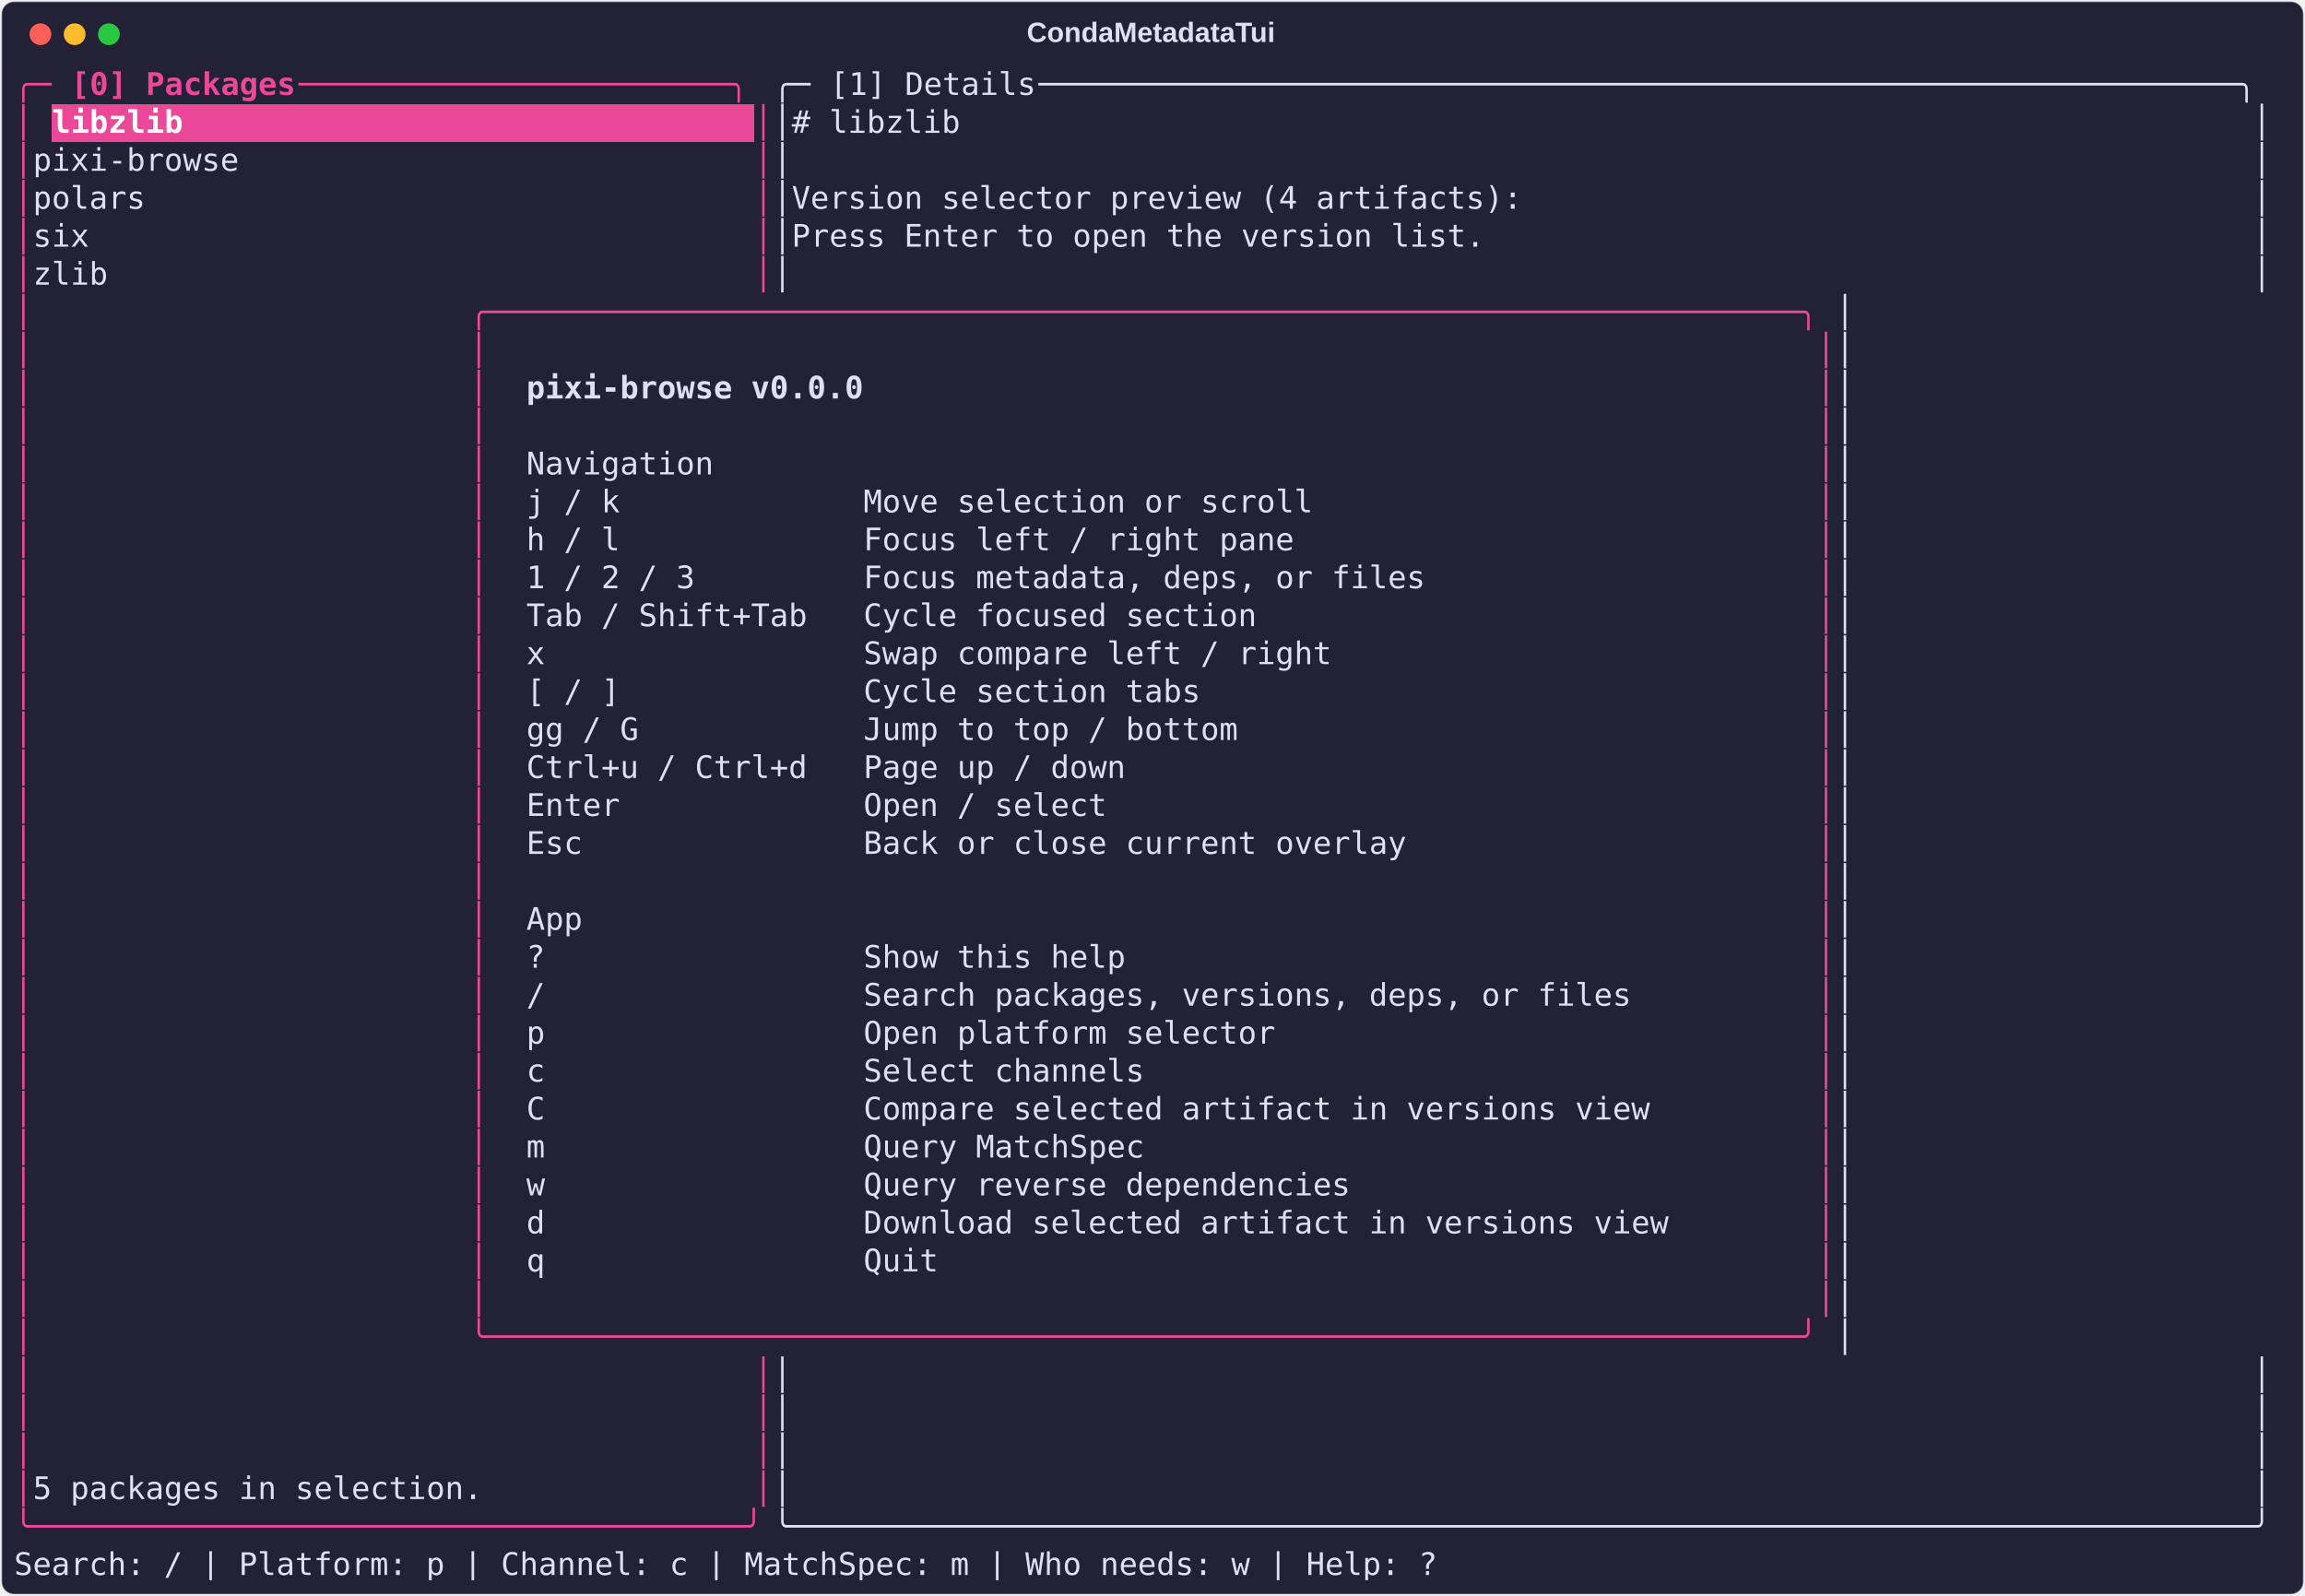
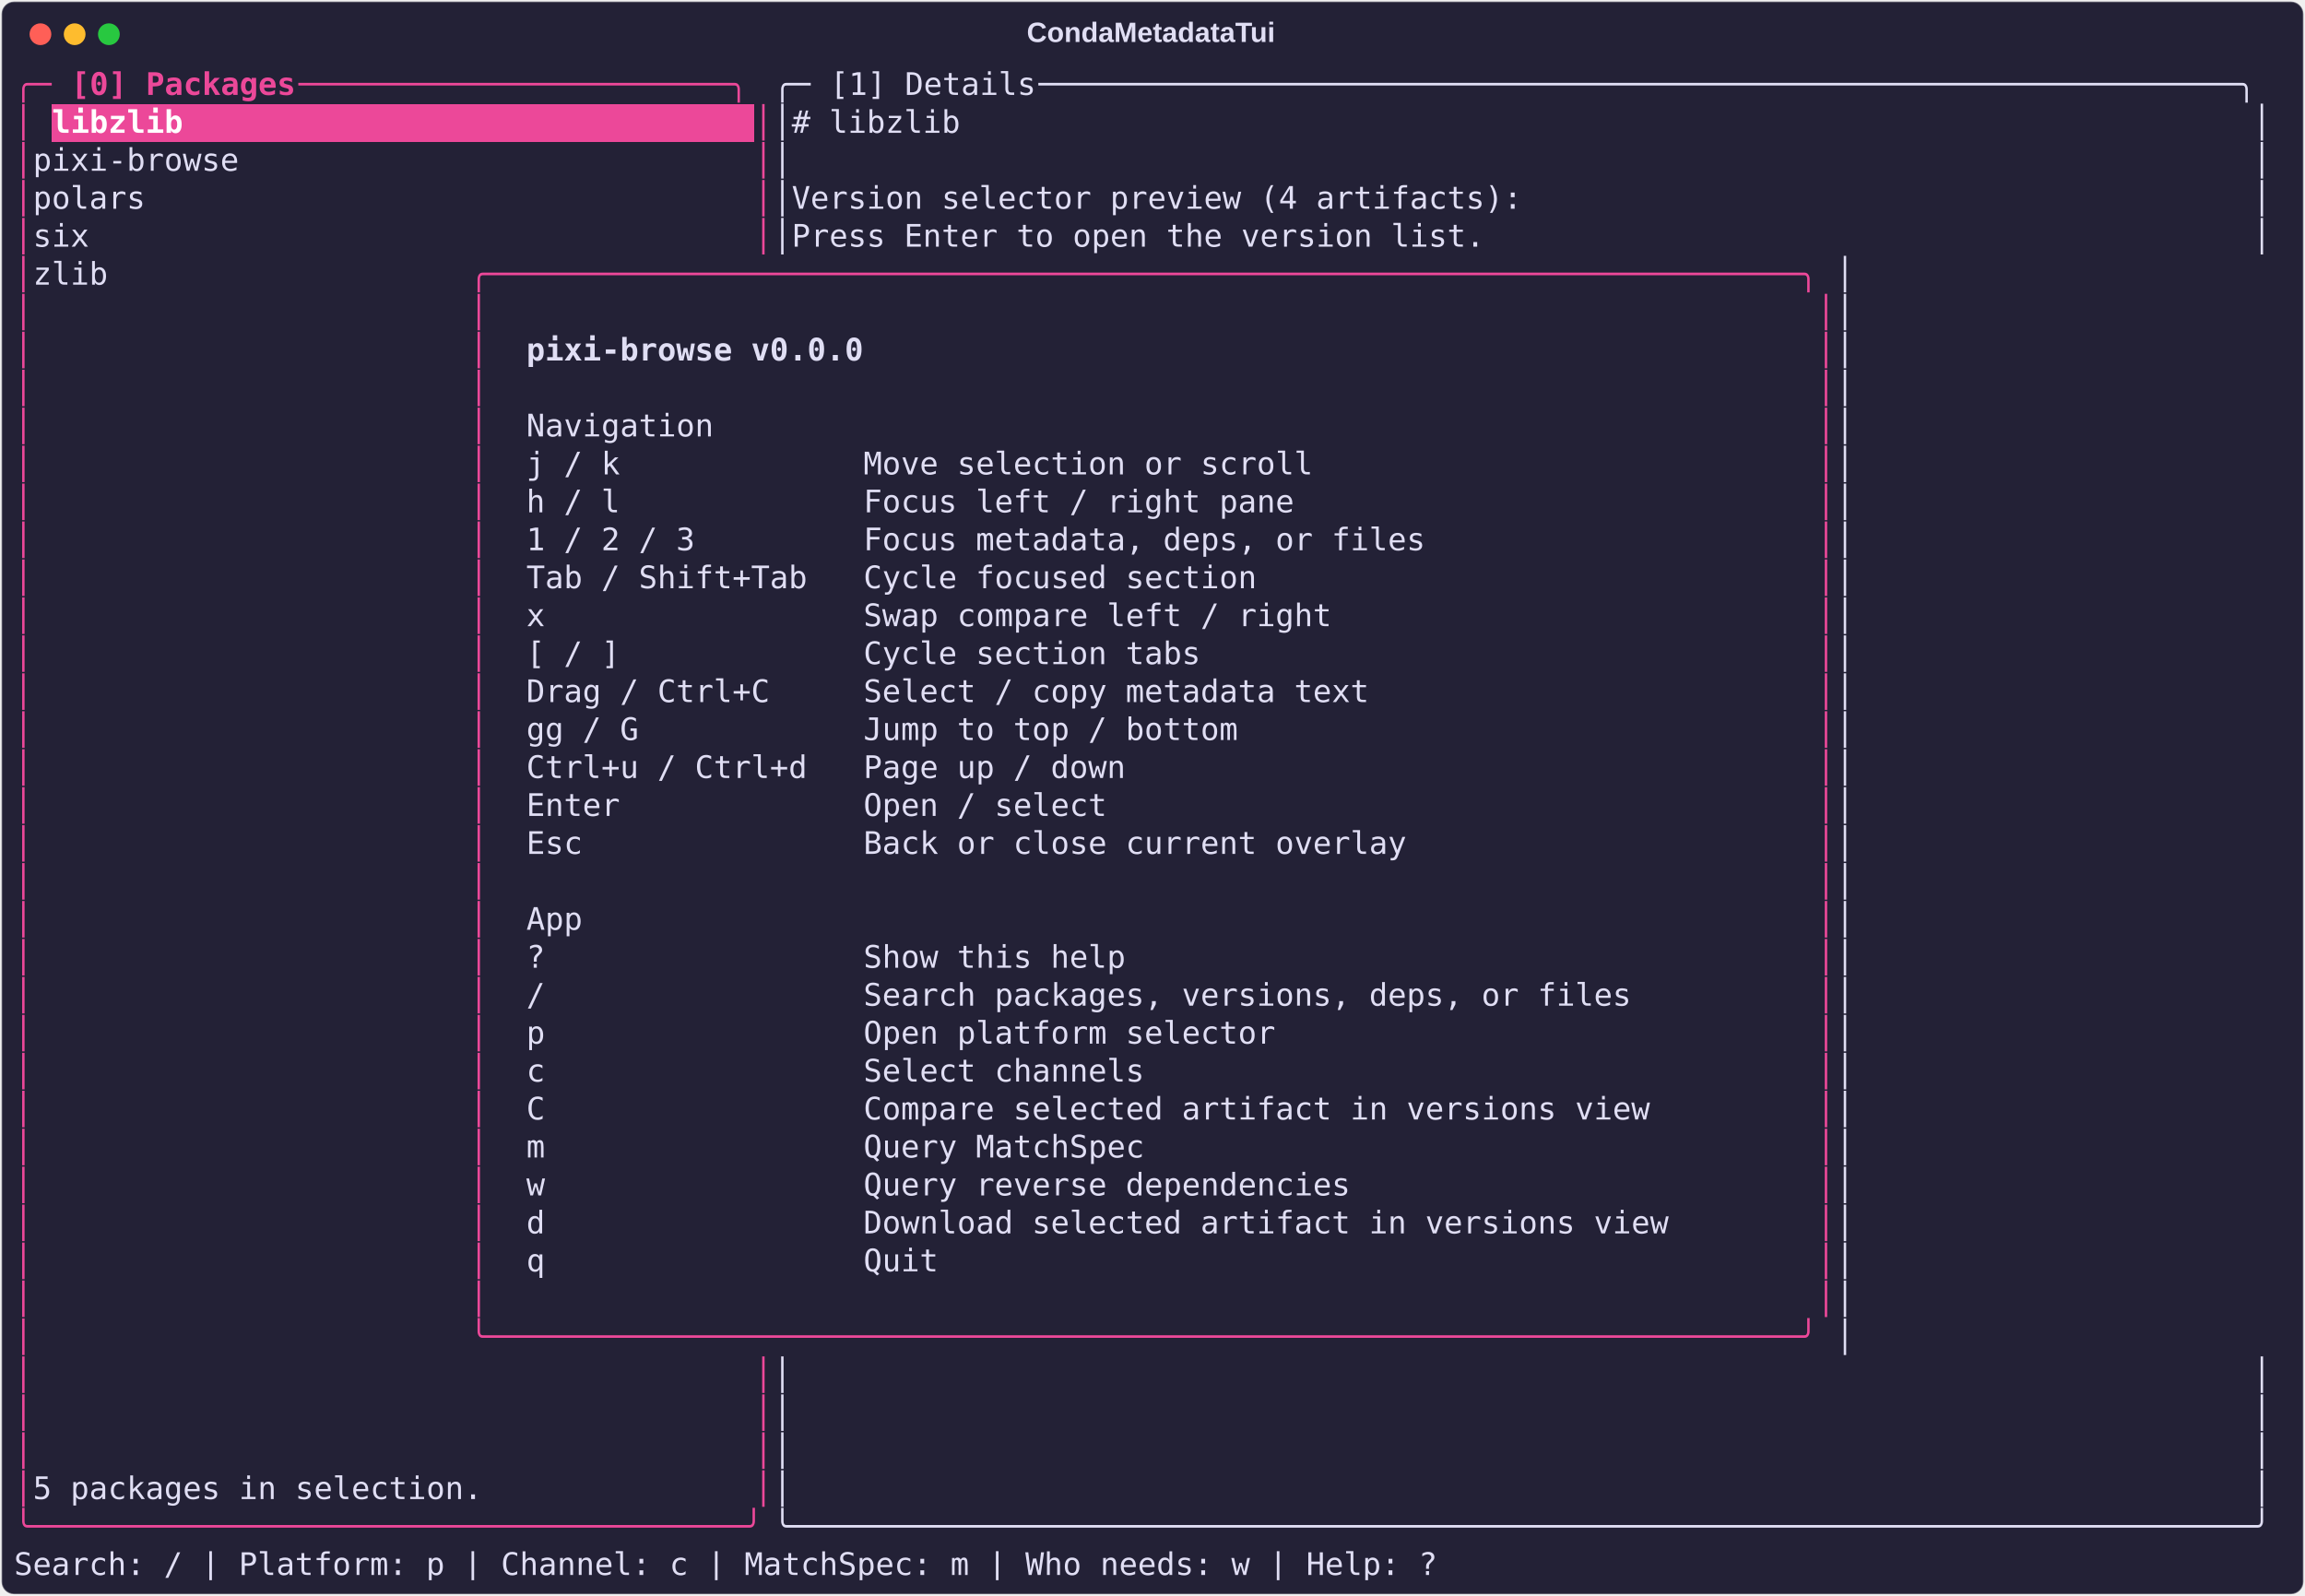
<svg xmlns="http://www.w3.org/2000/svg" class="rich-terminal" viewBox="0 0 1482 1026.0">
  <style>

    @font-face {
        font-family: "Fira Code";
        src: local("FiraCode-Regular"),
                url("https://cdnjs.cloudflare.com/ajax/libs/firacode/6.2.0/woff2/FiraCode-Regular.woff2") format("woff2"),
                url("https://cdnjs.cloudflare.com/ajax/libs/firacode/6.2.0/woff/FiraCode-Regular.woff") format("woff");
        font-style: normal;
        font-weight: 400;
    }
    @font-face {
        font-family: "Fira Code";
        src: local("FiraCode-Bold"),
                url("https://cdnjs.cloudflare.com/ajax/libs/firacode/6.2.0/woff2/FiraCode-Bold.woff2") format("woff2"),
                url("https://cdnjs.cloudflare.com/ajax/libs/firacode/6.2.0/woff/FiraCode-Bold.woff") format("woff");
        font-style: bold;
        font-weight: 700;
    }

    .terminal-matrix {
        font-family: Fira Code, monospace;
        font-size: 20px;
        line-height: 24.4px;
        font-variant-east-asian: full-width;
    }

    .terminal-title {
        font-size: 18px;
        font-weight: bold;
        font-family: arial;
    }

    .terminal-r1 { fill: #ec4899 }
.terminal-r2 { fill: #ec4899;font-weight: bold }
.terminal-r3 { fill: #e0def4 }
.terminal-r4 { fill: #ffffff;font-weight: bold }
.terminal-r5 { fill: #e0def4;font-weight: bold }
    </style>
  <defs>
    <clipPath id="terminal-clip-terminal">
      <rect x="0" y="0" width="1463.0" height="975.0" />
    </clipPath>
    <clipPath id="terminal-line-0">
      <rect x="0" y="1.5" width="1464" height="24.65" />
    </clipPath>
    <clipPath id="terminal-line-1">
      <rect x="0" y="25.9" width="1464" height="24.65" />
    </clipPath>
    <clipPath id="terminal-line-2">
      <rect x="0" y="50.3" width="1464" height="24.65" />
    </clipPath>
    <clipPath id="terminal-line-3">
      <rect x="0" y="74.7" width="1464" height="24.65" />
    </clipPath>
    <clipPath id="terminal-line-4">
      <rect x="0" y="99.1" width="1464" height="24.65" />
    </clipPath>
    <clipPath id="terminal-line-5">
      <rect x="0" y="123.5" width="1464" height="24.65" />
    </clipPath>
    <clipPath id="terminal-line-6">
      <rect x="0" y="147.9" width="1464" height="24.65" />
    </clipPath>
    <clipPath id="terminal-line-7">
      <rect x="0" y="172.3" width="1464" height="24.65" />
    </clipPath>
    <clipPath id="terminal-line-8">
      <rect x="0" y="196.7" width="1464" height="24.65" />
    </clipPath>
    <clipPath id="terminal-line-9">
      <rect x="0" y="221.1" width="1464" height="24.65" />
    </clipPath>
    <clipPath id="terminal-line-10">
      <rect x="0" y="245.5" width="1464" height="24.65" />
    </clipPath>
    <clipPath id="terminal-line-11">
      <rect x="0" y="269.9" width="1464" height="24.65" />
    </clipPath>
    <clipPath id="terminal-line-12">
      <rect x="0" y="294.3" width="1464" height="24.65" />
    </clipPath>
    <clipPath id="terminal-line-13">
      <rect x="0" y="318.7" width="1464" height="24.65" />
    </clipPath>
    <clipPath id="terminal-line-14">
      <rect x="0" y="343.1" width="1464" height="24.65" />
    </clipPath>
    <clipPath id="terminal-line-15">
      <rect x="0" y="367.5" width="1464" height="24.65" />
    </clipPath>
    <clipPath id="terminal-line-16">
      <rect x="0" y="391.9" width="1464" height="24.65" />
    </clipPath>
    <clipPath id="terminal-line-17">
      <rect x="0" y="416.3" width="1464" height="24.65" />
    </clipPath>
    <clipPath id="terminal-line-18">
      <rect x="0" y="440.7" width="1464" height="24.65" />
    </clipPath>
    <clipPath id="terminal-line-19">
      <rect x="0" y="465.1" width="1464" height="24.65" />
    </clipPath>
    <clipPath id="terminal-line-20">
      <rect x="0" y="489.5" width="1464" height="24.65" />
    </clipPath>
    <clipPath id="terminal-line-21">
      <rect x="0" y="513.9" width="1464" height="24.65" />
    </clipPath>
    <clipPath id="terminal-line-22">
      <rect x="0" y="538.3" width="1464" height="24.65" />
    </clipPath>
    <clipPath id="terminal-line-23">
      <rect x="0" y="562.7" width="1464" height="24.65" />
    </clipPath>
    <clipPath id="terminal-line-24">
      <rect x="0" y="587.1" width="1464" height="24.65" />
    </clipPath>
    <clipPath id="terminal-line-25">
      <rect x="0" y="611.5" width="1464" height="24.65" />
    </clipPath>
    <clipPath id="terminal-line-26">
      <rect x="0" y="635.9" width="1464" height="24.65" />
    </clipPath>
    <clipPath id="terminal-line-27">
      <rect x="0" y="660.3" width="1464" height="24.65" />
    </clipPath>
    <clipPath id="terminal-line-28">
      <rect x="0" y="684.7" width="1464" height="24.65" />
    </clipPath>
    <clipPath id="terminal-line-29">
      <rect x="0" y="709.1" width="1464" height="24.65" />
    </clipPath>
    <clipPath id="terminal-line-30">
      <rect x="0" y="733.5" width="1464" height="24.65" />
    </clipPath>
    <clipPath id="terminal-line-31">
      <rect x="0" y="757.9" width="1464" height="24.65" />
    </clipPath>
    <clipPath id="terminal-line-32">
      <rect x="0" y="782.3" width="1464" height="24.65" />
    </clipPath>
    <clipPath id="terminal-line-33">
      <rect x="0" y="806.7" width="1464" height="24.65" />
    </clipPath>
    <clipPath id="terminal-line-34">
      <rect x="0" y="831.1" width="1464" height="24.65" />
    </clipPath>
    <clipPath id="terminal-line-35">
      <rect x="0" y="855.5" width="1464" height="24.65" />
    </clipPath>
    <clipPath id="terminal-line-36">
      <rect x="0" y="879.9" width="1464" height="24.65" />
    </clipPath>
    <clipPath id="terminal-line-37">
      <rect x="0" y="904.3" width="1464" height="24.65" />
    </clipPath>
    <clipPath id="terminal-line-38">
      <rect x="0" y="928.7" width="1464" height="24.65" />
    </clipPath>
  </defs>
  <rect fill="#232136" stroke="rgba(255,255,255,0.35)" stroke-width="1" x="1" y="1" width="1480" height="1024" rx="8" />
  <text class="terminal-title" fill="#e0def4" text-anchor="middle" x="740" y="27">CondaMetadataTui</text>
  <g transform="translate(26,22)">
    <circle cx="0" cy="0" r="7" fill="#ff5f57" />
    <circle cx="22" cy="0" r="7" fill="#febc2e" />
    <circle cx="44" cy="0" r="7" fill="#28c840" />
  </g>
  <g transform="translate(9, 41)" clip-path="url(#terminal-clip-terminal)">
    <rect fill="#ec4899" x="24.4" y="25.9" width="451.4" height="24.65" shape-rendering="crispEdges" />
    <g class="terminal-matrix">
      <text class="terminal-r1" x="0" y="20" textLength="36.6" clip-path="url(#terminal-line-0)">╭─ </text>
      <text class="terminal-r2" x="36.6" y="20" textLength="146.4" clip-path="url(#terminal-line-0)">[0] Packages</text>
      <text class="terminal-r1" x="183" y="20" textLength="305" clip-path="url(#terminal-line-0)"> ───────────────────────╮</text>
      <text class="terminal-r3" x="488" y="20" textLength="36.6" clip-path="url(#terminal-line-0)">╭─ </text>
      <text class="terminal-r3" x="524.6" y="20" textLength="134.2" clip-path="url(#terminal-line-0)">[1] Details</text>
      <text class="terminal-r3" x="658.8" y="20" textLength="805.2" clip-path="url(#terminal-line-0)"> ────────────────────────────────────────────────────────────────╮</text>
      <text class="terminal-r3" x="1464" y="20" textLength="12.2" clip-path="url(#terminal-line-0)">
</text>
      <text class="terminal-r1" x="0" y="44.4" textLength="12.2" clip-path="url(#terminal-line-1)">│</text>
      <text class="terminal-r4" x="24.4" y="44.4" textLength="451.4" clip-path="url(#terminal-line-1)">libzlib                              </text>
      <text class="terminal-r1" x="475.8" y="44.4" textLength="12.2" clip-path="url(#terminal-line-1)">│</text>
      <text class="terminal-r3" x="488" y="44.4" textLength="976" clip-path="url(#terminal-line-1)">│# libzlib                                                                     │</text>
      <text class="terminal-r3" x="1464" y="44.4" textLength="12.2" clip-path="url(#terminal-line-1)">
</text>
      <text class="terminal-r1" x="0" y="68.8" textLength="12.2" clip-path="url(#terminal-line-2)">│</text>
      <text class="terminal-r3" x="12.2" y="68.8" textLength="463.6" clip-path="url(#terminal-line-2)"> pixi-browse                          </text>
      <text class="terminal-r1" x="475.8" y="68.8" textLength="12.2" clip-path="url(#terminal-line-2)">│</text>
      <text class="terminal-r3" x="488" y="68.8" textLength="976" clip-path="url(#terminal-line-2)">│                                                                              │</text>
      <text class="terminal-r3" x="1464" y="68.8" textLength="12.2" clip-path="url(#terminal-line-2)">
</text>
      <text class="terminal-r1" x="0" y="93.2" textLength="12.2" clip-path="url(#terminal-line-3)">│</text>
      <text class="terminal-r3" x="12.2" y="93.2" textLength="463.6" clip-path="url(#terminal-line-3)"> polars                               </text>
      <text class="terminal-r1" x="475.8" y="93.2" textLength="12.2" clip-path="url(#terminal-line-3)">│</text>
      <text class="terminal-r3" x="488" y="93.2" textLength="976" clip-path="url(#terminal-line-3)">│Version selector preview (4 artifacts):                                       │</text>
      <text class="terminal-r3" x="1464" y="93.2" textLength="12.2" clip-path="url(#terminal-line-3)">
</text>
      <text class="terminal-r1" x="0" y="117.6" textLength="12.2" clip-path="url(#terminal-line-4)">│</text>
      <text class="terminal-r3" x="12.2" y="117.6" textLength="463.6" clip-path="url(#terminal-line-4)"> six                                  </text>
      <text class="terminal-r1" x="475.8" y="117.6" textLength="12.2" clip-path="url(#terminal-line-4)">│</text>
      <text class="terminal-r3" x="488" y="117.6" textLength="976" clip-path="url(#terminal-line-4)">│Press Enter to open the version list.                                         │</text>
      <text class="terminal-r3" x="1464" y="117.6" textLength="12.2" clip-path="url(#terminal-line-4)">
</text>
      <text class="terminal-r1" x="0" y="142" textLength="12.2" clip-path="url(#terminal-line-5)">│</text>
-       <text class="terminal-r3" x="12.2" y="142" textLength="463.6" clip-path="url(#terminal-line-5)"> zlib                                 </text>
-       <text class="terminal-r1" x="475.8" y="142" textLength="12.2" clip-path="url(#terminal-line-5)">│</text>
-       <text class="terminal-r3" x="488" y="142" textLength="976" clip-path="url(#terminal-line-5)">│                                                                              │</text>
+       <text class="terminal-r3" x="12.2" y="142" textLength="280.6" clip-path="url(#terminal-line-5)"> zlib                  </text>
+       <text class="terminal-r1" x="292.8" y="142" textLength="878.4" clip-path="url(#terminal-line-5)">╭──────────────────────────────────────────────────────────────────────╮</text>
+       <text class="terminal-r3" x="1171.2" y="142" textLength="292.8" clip-path="url(#terminal-line-5)">                       │</text>
      <text class="terminal-r3" x="1464" y="142" textLength="12.2" clip-path="url(#terminal-line-5)">
</text>
      <text class="terminal-r1" x="0" y="166.4" textLength="12.2" clip-path="url(#terminal-line-6)">│</text>
-       <text class="terminal-r1" x="292.8" y="166.4" textLength="878.4" clip-path="url(#terminal-line-6)">╭──────────────────────────────────────────────────────────────────────╮</text>
+       <text class="terminal-r1" x="292.8" y="166.4" textLength="12.2" clip-path="url(#terminal-line-6)">│</text>
+       <text class="terminal-r1" x="1159" y="166.4" textLength="12.2" clip-path="url(#terminal-line-6)">│</text>
      <text class="terminal-r3" x="1171.2" y="166.4" textLength="292.8" clip-path="url(#terminal-line-6)">                       │</text>
      <text class="terminal-r3" x="1464" y="166.4" textLength="12.2" clip-path="url(#terminal-line-6)">
</text>
      <text class="terminal-r1" x="0" y="190.8" textLength="12.2" clip-path="url(#terminal-line-7)">│</text>
      <text class="terminal-r1" x="292.8" y="190.8" textLength="12.2" clip-path="url(#terminal-line-7)">│</text>
+       <text class="terminal-r5" x="329.4" y="190.8" textLength="219.6" clip-path="url(#terminal-line-7)">pixi-browse v0.0.0</text>
      <text class="terminal-r1" x="1159" y="190.8" textLength="12.2" clip-path="url(#terminal-line-7)">│</text>
      <text class="terminal-r3" x="1171.2" y="190.8" textLength="292.8" clip-path="url(#terminal-line-7)">                       │</text>
      <text class="terminal-r3" x="1464" y="190.8" textLength="12.2" clip-path="url(#terminal-line-7)">
</text>
      <text class="terminal-r1" x="0" y="215.2" textLength="12.2" clip-path="url(#terminal-line-8)">│</text>
      <text class="terminal-r1" x="292.8" y="215.2" textLength="12.2" clip-path="url(#terminal-line-8)">│</text>
-       <text class="terminal-r5" x="329.4" y="215.2" textLength="219.6" clip-path="url(#terminal-line-8)">pixi-browse v0.0.0</text>
      <text class="terminal-r1" x="1159" y="215.2" textLength="12.2" clip-path="url(#terminal-line-8)">│</text>
      <text class="terminal-r3" x="1171.2" y="215.2" textLength="292.8" clip-path="url(#terminal-line-8)">                       │</text>
      <text class="terminal-r3" x="1464" y="215.2" textLength="12.2" clip-path="url(#terminal-line-8)">
</text>
      <text class="terminal-r1" x="0" y="239.6" textLength="12.2" clip-path="url(#terminal-line-9)">│</text>
      <text class="terminal-r1" x="292.8" y="239.6" textLength="12.2" clip-path="url(#terminal-line-9)">│</text>
+       <text class="terminal-r3" x="329.4" y="239.6" textLength="122" clip-path="url(#terminal-line-9)">Navigation</text>
      <text class="terminal-r1" x="1159" y="239.6" textLength="12.2" clip-path="url(#terminal-line-9)">│</text>
      <text class="terminal-r3" x="1171.2" y="239.6" textLength="292.8" clip-path="url(#terminal-line-9)">                       │</text>
      <text class="terminal-r3" x="1464" y="239.6" textLength="12.2" clip-path="url(#terminal-line-9)">
</text>
      <text class="terminal-r1" x="0" y="264" textLength="12.2" clip-path="url(#terminal-line-10)">│</text>
      <text class="terminal-r1" x="292.8" y="264" textLength="12.2" clip-path="url(#terminal-line-10)">│</text>
-       <text class="terminal-r3" x="329.4" y="264" textLength="122" clip-path="url(#terminal-line-10)">Navigation</text>
+       <text class="terminal-r3" x="329.4" y="264" textLength="536.8" clip-path="url(#terminal-line-10)">  j / k             Move selection or scroll</text>
      <text class="terminal-r1" x="1159" y="264" textLength="12.2" clip-path="url(#terminal-line-10)">│</text>
      <text class="terminal-r3" x="1171.2" y="264" textLength="292.8" clip-path="url(#terminal-line-10)">                       │</text>
      <text class="terminal-r3" x="1464" y="264" textLength="12.2" clip-path="url(#terminal-line-10)">
</text>
      <text class="terminal-r1" x="0" y="288.4" textLength="12.2" clip-path="url(#terminal-line-11)">│</text>
      <text class="terminal-r1" x="292.8" y="288.4" textLength="12.2" clip-path="url(#terminal-line-11)">│</text>
-       <text class="terminal-r3" x="329.4" y="288.4" textLength="536.8" clip-path="url(#terminal-line-11)">  j / k             Move selection or scroll</text>
+       <text class="terminal-r3" x="329.4" y="288.4" textLength="524.6" clip-path="url(#terminal-line-11)">  h / l             Focus left / right pane</text>
      <text class="terminal-r1" x="1159" y="288.4" textLength="12.2" clip-path="url(#terminal-line-11)">│</text>
      <text class="terminal-r3" x="1171.2" y="288.4" textLength="292.8" clip-path="url(#terminal-line-11)">                       │</text>
      <text class="terminal-r3" x="1464" y="288.4" textLength="12.2" clip-path="url(#terminal-line-11)">
</text>
      <text class="terminal-r1" x="0" y="312.8" textLength="12.2" clip-path="url(#terminal-line-12)">│</text>
      <text class="terminal-r1" x="292.8" y="312.8" textLength="12.2" clip-path="url(#terminal-line-12)">│</text>
-       <text class="terminal-r3" x="329.4" y="312.8" textLength="524.6" clip-path="url(#terminal-line-12)">  h / l             Focus left / right pane</text>
+       <text class="terminal-r3" x="329.4" y="312.8" textLength="610" clip-path="url(#terminal-line-12)">  1 / 2 / 3         Focus metadata, deps, or files</text>
      <text class="terminal-r1" x="1159" y="312.8" textLength="12.2" clip-path="url(#terminal-line-12)">│</text>
      <text class="terminal-r3" x="1171.2" y="312.8" textLength="292.8" clip-path="url(#terminal-line-12)">                       │</text>
      <text class="terminal-r3" x="1464" y="312.8" textLength="12.2" clip-path="url(#terminal-line-12)">
</text>
      <text class="terminal-r1" x="0" y="337.2" textLength="12.2" clip-path="url(#terminal-line-13)">│</text>
      <text class="terminal-r1" x="292.8" y="337.2" textLength="12.2" clip-path="url(#terminal-line-13)">│</text>
-       <text class="terminal-r3" x="329.4" y="337.2" textLength="610" clip-path="url(#terminal-line-13)">  1 / 2 / 3         Focus metadata, deps, or files</text>
+       <text class="terminal-r3" x="329.4" y="337.2" textLength="500.2" clip-path="url(#terminal-line-13)">  Tab / Shift+Tab   Cycle focused section</text>
      <text class="terminal-r1" x="1159" y="337.2" textLength="12.2" clip-path="url(#terminal-line-13)">│</text>
      <text class="terminal-r3" x="1171.2" y="337.2" textLength="292.8" clip-path="url(#terminal-line-13)">                       │</text>
      <text class="terminal-r3" x="1464" y="337.2" textLength="12.2" clip-path="url(#terminal-line-13)">
</text>
      <text class="terminal-r1" x="0" y="361.6" textLength="12.2" clip-path="url(#terminal-line-14)">│</text>
      <text class="terminal-r1" x="292.8" y="361.6" textLength="12.2" clip-path="url(#terminal-line-14)">│</text>
-       <text class="terminal-r3" x="329.4" y="361.6" textLength="500.2" clip-path="url(#terminal-line-14)">  Tab / Shift+Tab   Cycle focused section</text>
+       <text class="terminal-r3" x="329.4" y="361.6" textLength="549" clip-path="url(#terminal-line-14)">  x                 Swap compare left / right</text>
      <text class="terminal-r1" x="1159" y="361.6" textLength="12.2" clip-path="url(#terminal-line-14)">│</text>
      <text class="terminal-r3" x="1171.2" y="361.6" textLength="292.8" clip-path="url(#terminal-line-14)">                       │</text>
      <text class="terminal-r3" x="1464" y="361.6" textLength="12.2" clip-path="url(#terminal-line-14)">
</text>
      <text class="terminal-r1" x="0" y="386" textLength="12.2" clip-path="url(#terminal-line-15)">│</text>
      <text class="terminal-r1" x="292.8" y="386" textLength="12.2" clip-path="url(#terminal-line-15)">│</text>
-       <text class="terminal-r3" x="329.4" y="386" textLength="549" clip-path="url(#terminal-line-15)">  x                 Swap compare left / right</text>
+       <text class="terminal-r3" x="329.4" y="386" textLength="463.6" clip-path="url(#terminal-line-15)">  [ / ]             Cycle section tabs</text>
      <text class="terminal-r1" x="1159" y="386" textLength="12.2" clip-path="url(#terminal-line-15)">│</text>
      <text class="terminal-r3" x="1171.2" y="386" textLength="292.8" clip-path="url(#terminal-line-15)">                       │</text>
      <text class="terminal-r3" x="1464" y="386" textLength="12.2" clip-path="url(#terminal-line-15)">
</text>
      <text class="terminal-r1" x="0" y="410.4" textLength="12.2" clip-path="url(#terminal-line-16)">│</text>
      <text class="terminal-r1" x="292.8" y="410.4" textLength="12.2" clip-path="url(#terminal-line-16)">│</text>
-       <text class="terminal-r3" x="329.4" y="410.4" textLength="463.6" clip-path="url(#terminal-line-16)">  [ / ]             Cycle section tabs</text>
+       <text class="terminal-r3" x="329.4" y="410.4" textLength="573.4" clip-path="url(#terminal-line-16)">  Drag / Ctrl+C     Select / copy metadata text</text>
      <text class="terminal-r1" x="1159" y="410.4" textLength="12.2" clip-path="url(#terminal-line-16)">│</text>
      <text class="terminal-r3" x="1171.2" y="410.4" textLength="292.8" clip-path="url(#terminal-line-16)">                       │</text>
      <text class="terminal-r3" x="1464" y="410.4" textLength="12.2" clip-path="url(#terminal-line-16)">
</text>
      <text class="terminal-r1" x="0" y="434.8" textLength="12.2" clip-path="url(#terminal-line-17)">│</text>
      <text class="terminal-r1" x="292.8" y="434.8" textLength="12.2" clip-path="url(#terminal-line-17)">│</text>
      <text class="terminal-r3" x="329.4" y="434.8" textLength="488" clip-path="url(#terminal-line-17)">  gg / G            Jump to top / bottom</text>
      <text class="terminal-r1" x="1159" y="434.8" textLength="12.2" clip-path="url(#terminal-line-17)">│</text>
      <text class="terminal-r3" x="1171.2" y="434.8" textLength="292.8" clip-path="url(#terminal-line-17)">                       │</text>
      <text class="terminal-r3" x="1464" y="434.8" textLength="12.2" clip-path="url(#terminal-line-17)">
</text>
      <text class="terminal-r1" x="0" y="459.2" textLength="12.2" clip-path="url(#terminal-line-18)">│</text>
      <text class="terminal-r1" x="292.8" y="459.2" textLength="12.2" clip-path="url(#terminal-line-18)">│</text>
      <text class="terminal-r3" x="329.4" y="459.2" textLength="414.8" clip-path="url(#terminal-line-18)">  Ctrl+u / Ctrl+d   Page up / down</text>
      <text class="terminal-r1" x="1159" y="459.2" textLength="12.2" clip-path="url(#terminal-line-18)">│</text>
      <text class="terminal-r3" x="1171.2" y="459.2" textLength="292.8" clip-path="url(#terminal-line-18)">                       │</text>
      <text class="terminal-r3" x="1464" y="459.2" textLength="12.2" clip-path="url(#terminal-line-18)">
</text>
      <text class="terminal-r1" x="0" y="483.6" textLength="12.2" clip-path="url(#terminal-line-19)">│</text>
      <text class="terminal-r1" x="292.8" y="483.6" textLength="12.2" clip-path="url(#terminal-line-19)">│</text>
      <text class="terminal-r3" x="329.4" y="483.6" textLength="402.6" clip-path="url(#terminal-line-19)">  Enter             Open / select</text>
      <text class="terminal-r1" x="1159" y="483.6" textLength="12.2" clip-path="url(#terminal-line-19)">│</text>
      <text class="terminal-r3" x="1171.2" y="483.6" textLength="292.8" clip-path="url(#terminal-line-19)">                       │</text>
      <text class="terminal-r3" x="1464" y="483.6" textLength="12.2" clip-path="url(#terminal-line-19)">
</text>
      <text class="terminal-r1" x="0" y="508" textLength="12.2" clip-path="url(#terminal-line-20)">│</text>
      <text class="terminal-r1" x="292.8" y="508" textLength="12.2" clip-path="url(#terminal-line-20)">│</text>
      <text class="terminal-r3" x="329.4" y="508" textLength="597.8" clip-path="url(#terminal-line-20)">  Esc               Back or close current overlay</text>
      <text class="terminal-r1" x="1159" y="508" textLength="12.2" clip-path="url(#terminal-line-20)">│</text>
      <text class="terminal-r3" x="1171.2" y="508" textLength="292.8" clip-path="url(#terminal-line-20)">                       │</text>
      <text class="terminal-r3" x="1464" y="508" textLength="12.2" clip-path="url(#terminal-line-20)">
</text>
      <text class="terminal-r1" x="0" y="532.4" textLength="12.2" clip-path="url(#terminal-line-21)">│</text>
      <text class="terminal-r1" x="292.8" y="532.4" textLength="12.2" clip-path="url(#terminal-line-21)">│</text>
      <text class="terminal-r1" x="1159" y="532.4" textLength="12.2" clip-path="url(#terminal-line-21)">│</text>
      <text class="terminal-r3" x="1171.2" y="532.4" textLength="292.8" clip-path="url(#terminal-line-21)">                       │</text>
      <text class="terminal-r3" x="1464" y="532.4" textLength="12.2" clip-path="url(#terminal-line-21)">
</text>
      <text class="terminal-r1" x="0" y="556.8" textLength="12.2" clip-path="url(#terminal-line-22)">│</text>
      <text class="terminal-r1" x="292.8" y="556.8" textLength="12.2" clip-path="url(#terminal-line-22)">│</text>
      <text class="terminal-r3" x="329.4" y="556.8" textLength="36.6" clip-path="url(#terminal-line-22)">App</text>
      <text class="terminal-r1" x="1159" y="556.8" textLength="12.2" clip-path="url(#terminal-line-22)">│</text>
      <text class="terminal-r3" x="1171.2" y="556.8" textLength="292.8" clip-path="url(#terminal-line-22)">                       │</text>
      <text class="terminal-r3" x="1464" y="556.8" textLength="12.2" clip-path="url(#terminal-line-22)">
</text>
      <text class="terminal-r1" x="0" y="581.2" textLength="12.2" clip-path="url(#terminal-line-23)">│</text>
      <text class="terminal-r1" x="292.8" y="581.2" textLength="12.2" clip-path="url(#terminal-line-23)">│</text>
      <text class="terminal-r3" x="329.4" y="581.2" textLength="414.8" clip-path="url(#terminal-line-23)">  ?                 Show this help</text>
      <text class="terminal-r1" x="1159" y="581.2" textLength="12.2" clip-path="url(#terminal-line-23)">│</text>
      <text class="terminal-r3" x="1171.2" y="581.2" textLength="292.8" clip-path="url(#terminal-line-23)">                       │</text>
      <text class="terminal-r3" x="1464" y="581.2" textLength="12.2" clip-path="url(#terminal-line-23)">
</text>
      <text class="terminal-r1" x="0" y="605.6" textLength="12.2" clip-path="url(#terminal-line-24)">│</text>
      <text class="terminal-r1" x="292.8" y="605.6" textLength="12.2" clip-path="url(#terminal-line-24)">│</text>
      <text class="terminal-r3" x="329.4" y="605.6" textLength="744.2" clip-path="url(#terminal-line-24)">  /                 Search packages, versions, deps, or files</text>
      <text class="terminal-r1" x="1159" y="605.6" textLength="12.2" clip-path="url(#terminal-line-24)">│</text>
      <text class="terminal-r3" x="1171.2" y="605.6" textLength="292.8" clip-path="url(#terminal-line-24)">                       │</text>
      <text class="terminal-r3" x="1464" y="605.6" textLength="12.2" clip-path="url(#terminal-line-24)">
</text>
      <text class="terminal-r1" x="0" y="630" textLength="12.2" clip-path="url(#terminal-line-25)">│</text>
      <text class="terminal-r1" x="292.8" y="630" textLength="12.2" clip-path="url(#terminal-line-25)">│</text>
      <text class="terminal-r3" x="329.4" y="630" textLength="512.4" clip-path="url(#terminal-line-25)">  p                 Open platform selector</text>
      <text class="terminal-r1" x="1159" y="630" textLength="12.2" clip-path="url(#terminal-line-25)">│</text>
      <text class="terminal-r3" x="1171.2" y="630" textLength="292.8" clip-path="url(#terminal-line-25)">                       │</text>
      <text class="terminal-r3" x="1464" y="630" textLength="12.2" clip-path="url(#terminal-line-25)">
</text>
      <text class="terminal-r1" x="0" y="654.4" textLength="12.2" clip-path="url(#terminal-line-26)">│</text>
      <text class="terminal-r1" x="292.8" y="654.4" textLength="12.2" clip-path="url(#terminal-line-26)">│</text>
      <text class="terminal-r3" x="329.4" y="654.4" textLength="427" clip-path="url(#terminal-line-26)">  c                 Select channels</text>
      <text class="terminal-r1" x="1159" y="654.4" textLength="12.2" clip-path="url(#terminal-line-26)">│</text>
      <text class="terminal-r3" x="1171.2" y="654.4" textLength="292.8" clip-path="url(#terminal-line-26)">                       │</text>
      <text class="terminal-r3" x="1464" y="654.4" textLength="12.2" clip-path="url(#terminal-line-26)">
</text>
      <text class="terminal-r1" x="0" y="678.8" textLength="12.2" clip-path="url(#terminal-line-27)">│</text>
      <text class="terminal-r1" x="292.8" y="678.8" textLength="12.2" clip-path="url(#terminal-line-27)">│</text>
      <text class="terminal-r3" x="329.4" y="678.8" textLength="756.4" clip-path="url(#terminal-line-27)">  C                 Compare selected artifact in versions view</text>
      <text class="terminal-r1" x="1159" y="678.8" textLength="12.2" clip-path="url(#terminal-line-27)">│</text>
      <text class="terminal-r3" x="1171.2" y="678.8" textLength="292.8" clip-path="url(#terminal-line-27)">                       │</text>
      <text class="terminal-r3" x="1464" y="678.8" textLength="12.2" clip-path="url(#terminal-line-27)">
</text>
      <text class="terminal-r1" x="0" y="703.2" textLength="12.2" clip-path="url(#terminal-line-28)">│</text>
      <text class="terminal-r1" x="292.8" y="703.2" textLength="12.2" clip-path="url(#terminal-line-28)">│</text>
      <text class="terminal-r3" x="329.4" y="703.2" textLength="427" clip-path="url(#terminal-line-28)">  m                 Query MatchSpec</text>
      <text class="terminal-r1" x="1159" y="703.2" textLength="12.2" clip-path="url(#terminal-line-28)">│</text>
      <text class="terminal-r3" x="1171.2" y="703.2" textLength="292.8" clip-path="url(#terminal-line-28)">                       │</text>
      <text class="terminal-r3" x="1464" y="703.2" textLength="12.2" clip-path="url(#terminal-line-28)">
</text>
      <text class="terminal-r1" x="0" y="727.6" textLength="12.2" clip-path="url(#terminal-line-29)">│</text>
      <text class="terminal-r1" x="292.8" y="727.6" textLength="12.2" clip-path="url(#terminal-line-29)">│</text>
      <text class="terminal-r3" x="329.4" y="727.6" textLength="561.2" clip-path="url(#terminal-line-29)">  w                 Query reverse dependencies</text>
      <text class="terminal-r1" x="1159" y="727.6" textLength="12.2" clip-path="url(#terminal-line-29)">│</text>
      <text class="terminal-r3" x="1171.2" y="727.6" textLength="292.8" clip-path="url(#terminal-line-29)">                       │</text>
      <text class="terminal-r3" x="1464" y="727.6" textLength="12.2" clip-path="url(#terminal-line-29)">
</text>
      <text class="terminal-r1" x="0" y="752" textLength="12.2" clip-path="url(#terminal-line-30)">│</text>
      <text class="terminal-r1" x="292.8" y="752" textLength="12.2" clip-path="url(#terminal-line-30)">│</text>
      <text class="terminal-r3" x="329.4" y="752" textLength="768.6" clip-path="url(#terminal-line-30)">  d                 Download selected artifact in versions view</text>
      <text class="terminal-r1" x="1159" y="752" textLength="12.2" clip-path="url(#terminal-line-30)">│</text>
      <text class="terminal-r3" x="1171.2" y="752" textLength="292.8" clip-path="url(#terminal-line-30)">                       │</text>
      <text class="terminal-r3" x="1464" y="752" textLength="12.2" clip-path="url(#terminal-line-30)">
</text>
      <text class="terminal-r1" x="0" y="776.4" textLength="12.2" clip-path="url(#terminal-line-31)">│</text>
      <text class="terminal-r1" x="292.8" y="776.4" textLength="12.2" clip-path="url(#terminal-line-31)">│</text>
      <text class="terminal-r3" x="329.4" y="776.4" textLength="292.8" clip-path="url(#terminal-line-31)">  q                 Quit</text>
      <text class="terminal-r1" x="1159" y="776.4" textLength="12.2" clip-path="url(#terminal-line-31)">│</text>
      <text class="terminal-r3" x="1171.2" y="776.4" textLength="292.8" clip-path="url(#terminal-line-31)">                       │</text>
      <text class="terminal-r3" x="1464" y="776.4" textLength="12.2" clip-path="url(#terminal-line-31)">
</text>
      <text class="terminal-r1" x="0" y="800.8" textLength="12.2" clip-path="url(#terminal-line-32)">│</text>
      <text class="terminal-r1" x="292.8" y="800.8" textLength="12.2" clip-path="url(#terminal-line-32)">│</text>
      <text class="terminal-r1" x="1159" y="800.8" textLength="12.2" clip-path="url(#terminal-line-32)">│</text>
      <text class="terminal-r3" x="1171.2" y="800.8" textLength="292.8" clip-path="url(#terminal-line-32)">                       │</text>
      <text class="terminal-r3" x="1464" y="800.8" textLength="12.2" clip-path="url(#terminal-line-32)">
</text>
      <text class="terminal-r1" x="0" y="825.2" textLength="12.2" clip-path="url(#terminal-line-33)">│</text>
      <text class="terminal-r1" x="292.8" y="825.2" textLength="878.4" clip-path="url(#terminal-line-33)">╰──────────────────────────────────────────────────────────────────────╯</text>
      <text class="terminal-r3" x="1171.2" y="825.2" textLength="292.8" clip-path="url(#terminal-line-33)">                       │</text>
      <text class="terminal-r3" x="1464" y="825.2" textLength="12.2" clip-path="url(#terminal-line-33)">
</text>
      <text class="terminal-r1" x="0" y="849.6" textLength="12.2" clip-path="url(#terminal-line-34)">│</text>
      <text class="terminal-r1" x="475.8" y="849.6" textLength="12.2" clip-path="url(#terminal-line-34)">│</text>
      <text class="terminal-r3" x="488" y="849.6" textLength="976" clip-path="url(#terminal-line-34)">│                                                                              │</text>
      <text class="terminal-r3" x="1464" y="849.6" textLength="12.2" clip-path="url(#terminal-line-34)">
</text>
      <text class="terminal-r1" x="0" y="874" textLength="12.2" clip-path="url(#terminal-line-35)">│</text>
      <text class="terminal-r1" x="475.8" y="874" textLength="12.2" clip-path="url(#terminal-line-35)">│</text>
      <text class="terminal-r3" x="488" y="874" textLength="976" clip-path="url(#terminal-line-35)">│                                                                              │</text>
      <text class="terminal-r3" x="1464" y="874" textLength="12.2" clip-path="url(#terminal-line-35)">
</text>
      <text class="terminal-r1" x="0" y="898.4" textLength="12.2" clip-path="url(#terminal-line-36)">│</text>
      <text class="terminal-r1" x="475.8" y="898.4" textLength="12.2" clip-path="url(#terminal-line-36)">│</text>
      <text class="terminal-r3" x="488" y="898.4" textLength="976" clip-path="url(#terminal-line-36)">│                                                                              │</text>
      <text class="terminal-r3" x="1464" y="898.4" textLength="12.2" clip-path="url(#terminal-line-36)">
</text>
      <text class="terminal-r1" x="0" y="922.8" textLength="12.2" clip-path="url(#terminal-line-37)">│</text>
      <text class="terminal-r3" x="12.2" y="922.8" textLength="463.6" clip-path="url(#terminal-line-37)">5 packages in selection.              </text>
      <text class="terminal-r1" x="475.8" y="922.8" textLength="12.2" clip-path="url(#terminal-line-37)">│</text>
      <text class="terminal-r3" x="488" y="922.8" textLength="976" clip-path="url(#terminal-line-37)">│                                                                              │</text>
      <text class="terminal-r3" x="1464" y="922.8" textLength="12.2" clip-path="url(#terminal-line-37)">
</text>
      <text class="terminal-r1" x="0" y="947.2" textLength="488" clip-path="url(#terminal-line-38)">╰──────────────────────────────────────╯</text>
      <text class="terminal-r3" x="488" y="947.2" textLength="976" clip-path="url(#terminal-line-38)">╰──────────────────────────────────────────────────────────────────────────────╯</text>
      <text class="terminal-r3" x="1464" y="947.2" textLength="12.2" clip-path="url(#terminal-line-38)">
</text>
      <text class="terminal-r3" x="0" y="971.6" textLength="1464" clip-path="url(#terminal-line-39)">Search: / | Platform: p | Channel: c | MatchSpec: m | Who needs: w | Help: ?                                            </text>
    </g>
  </g>
</svg>
